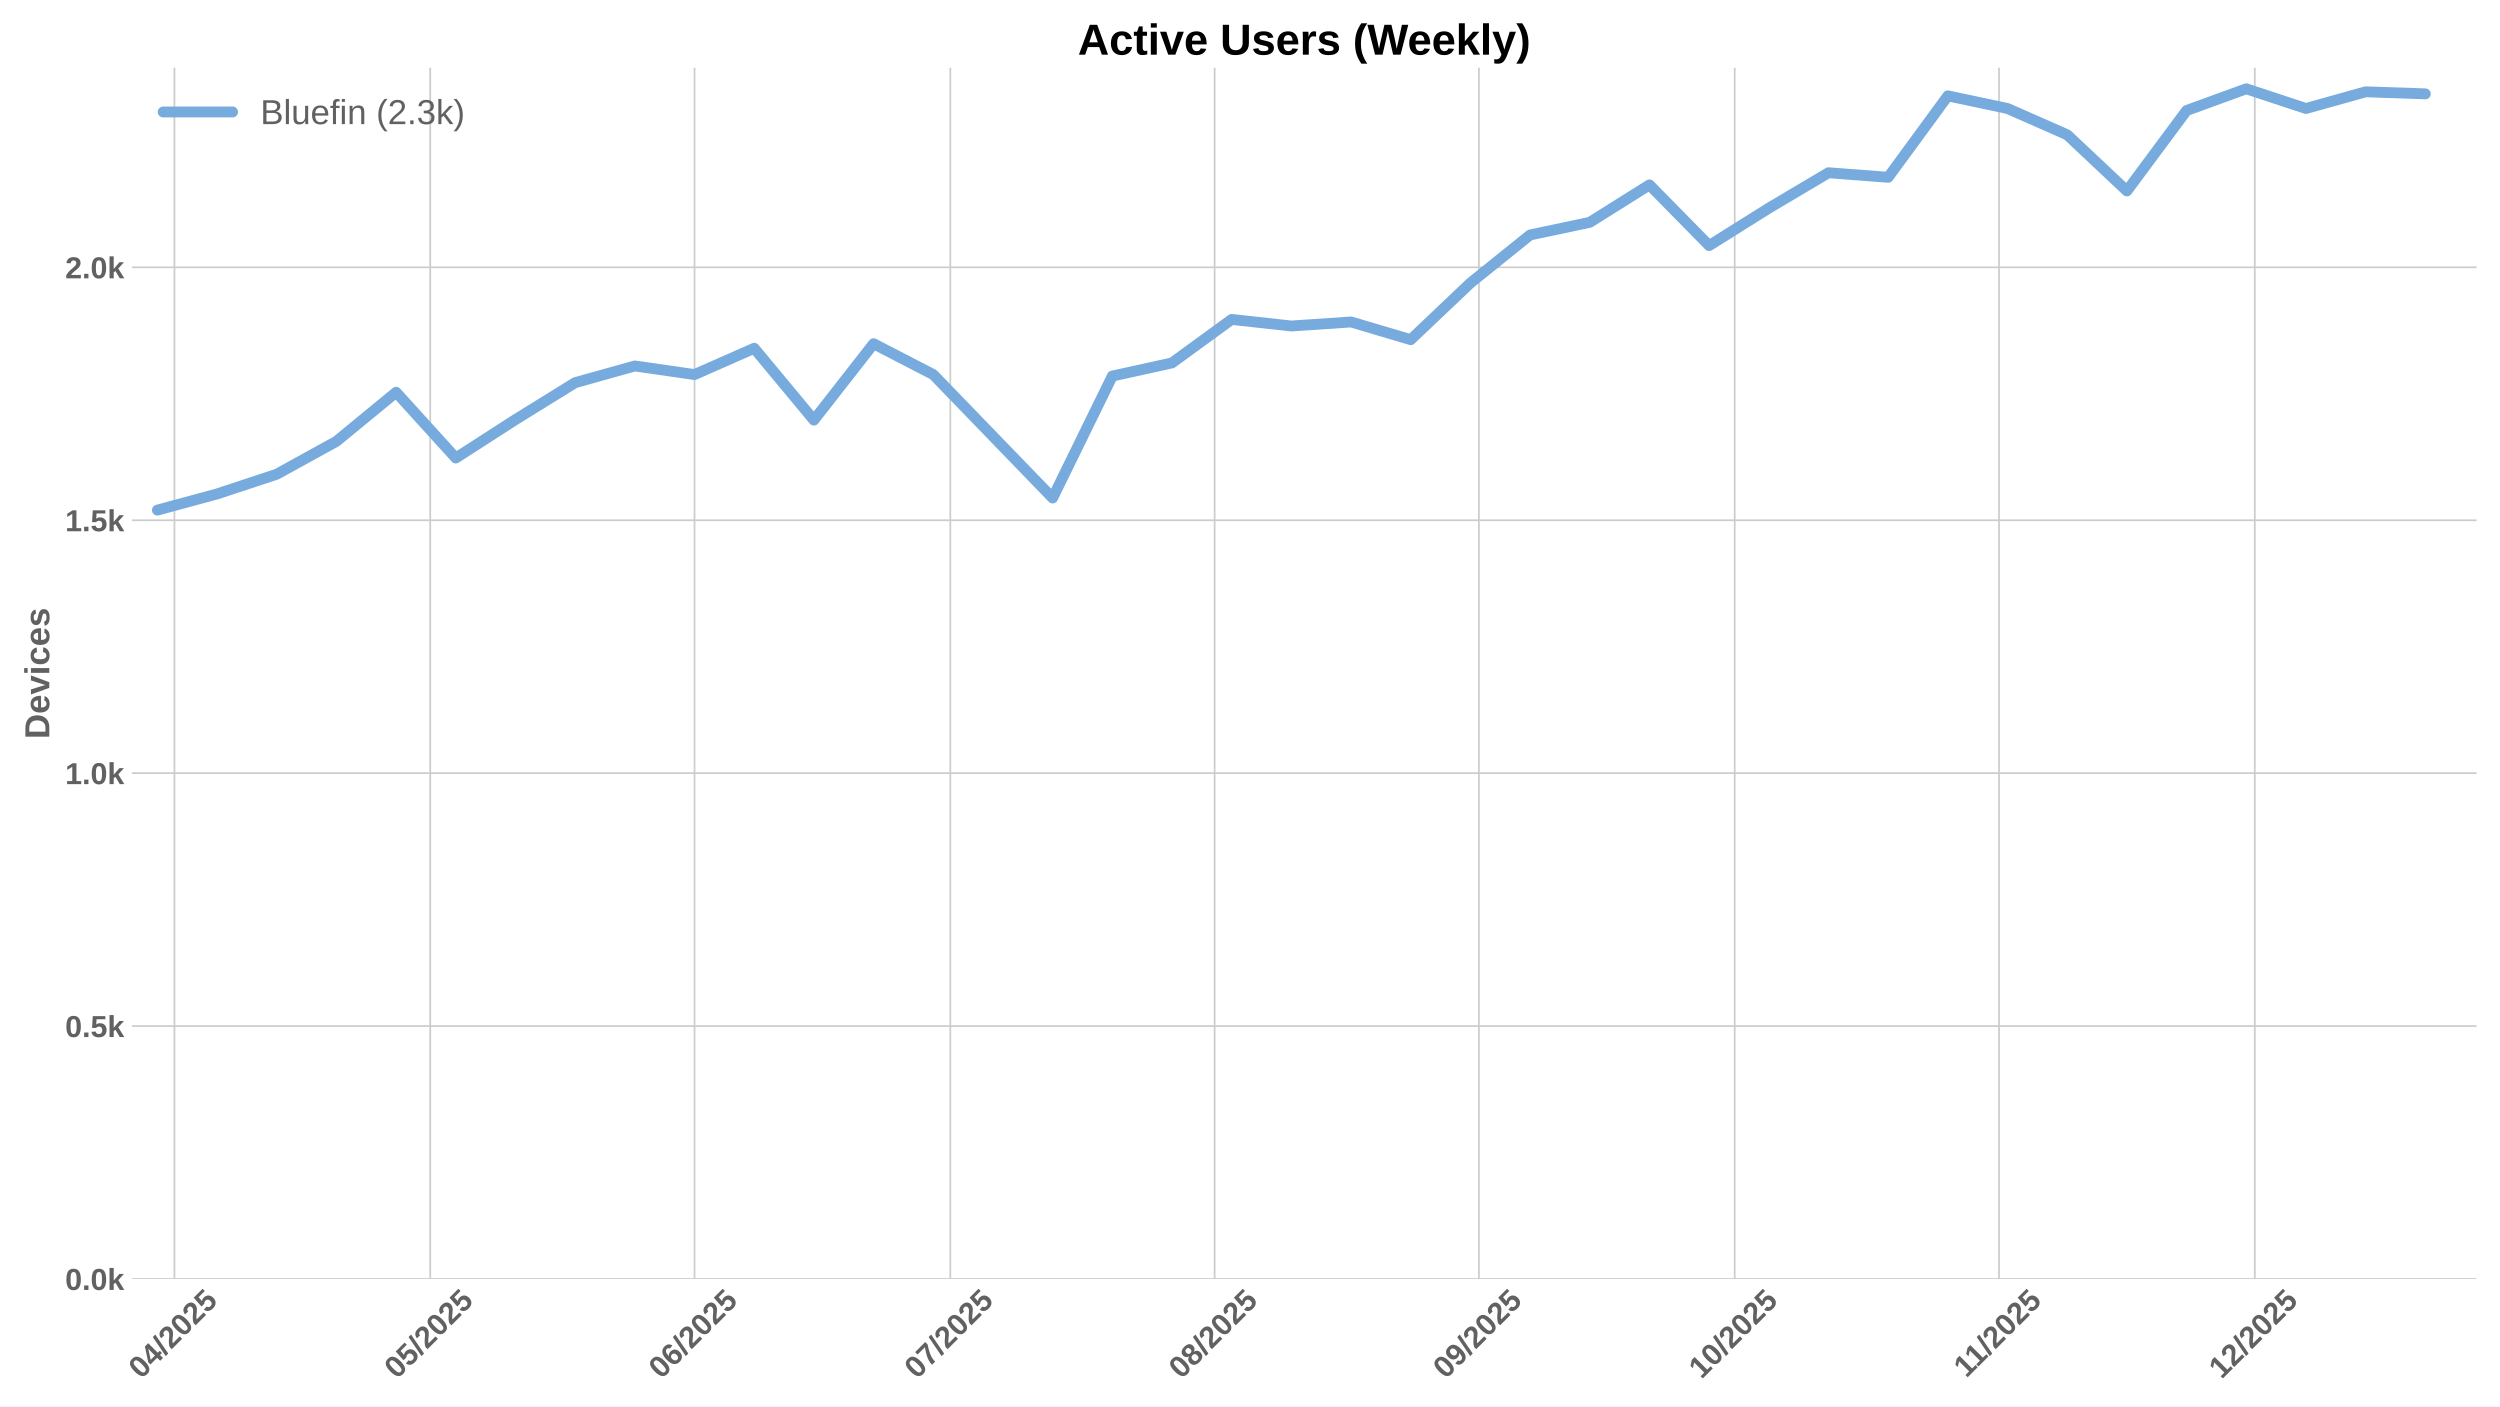
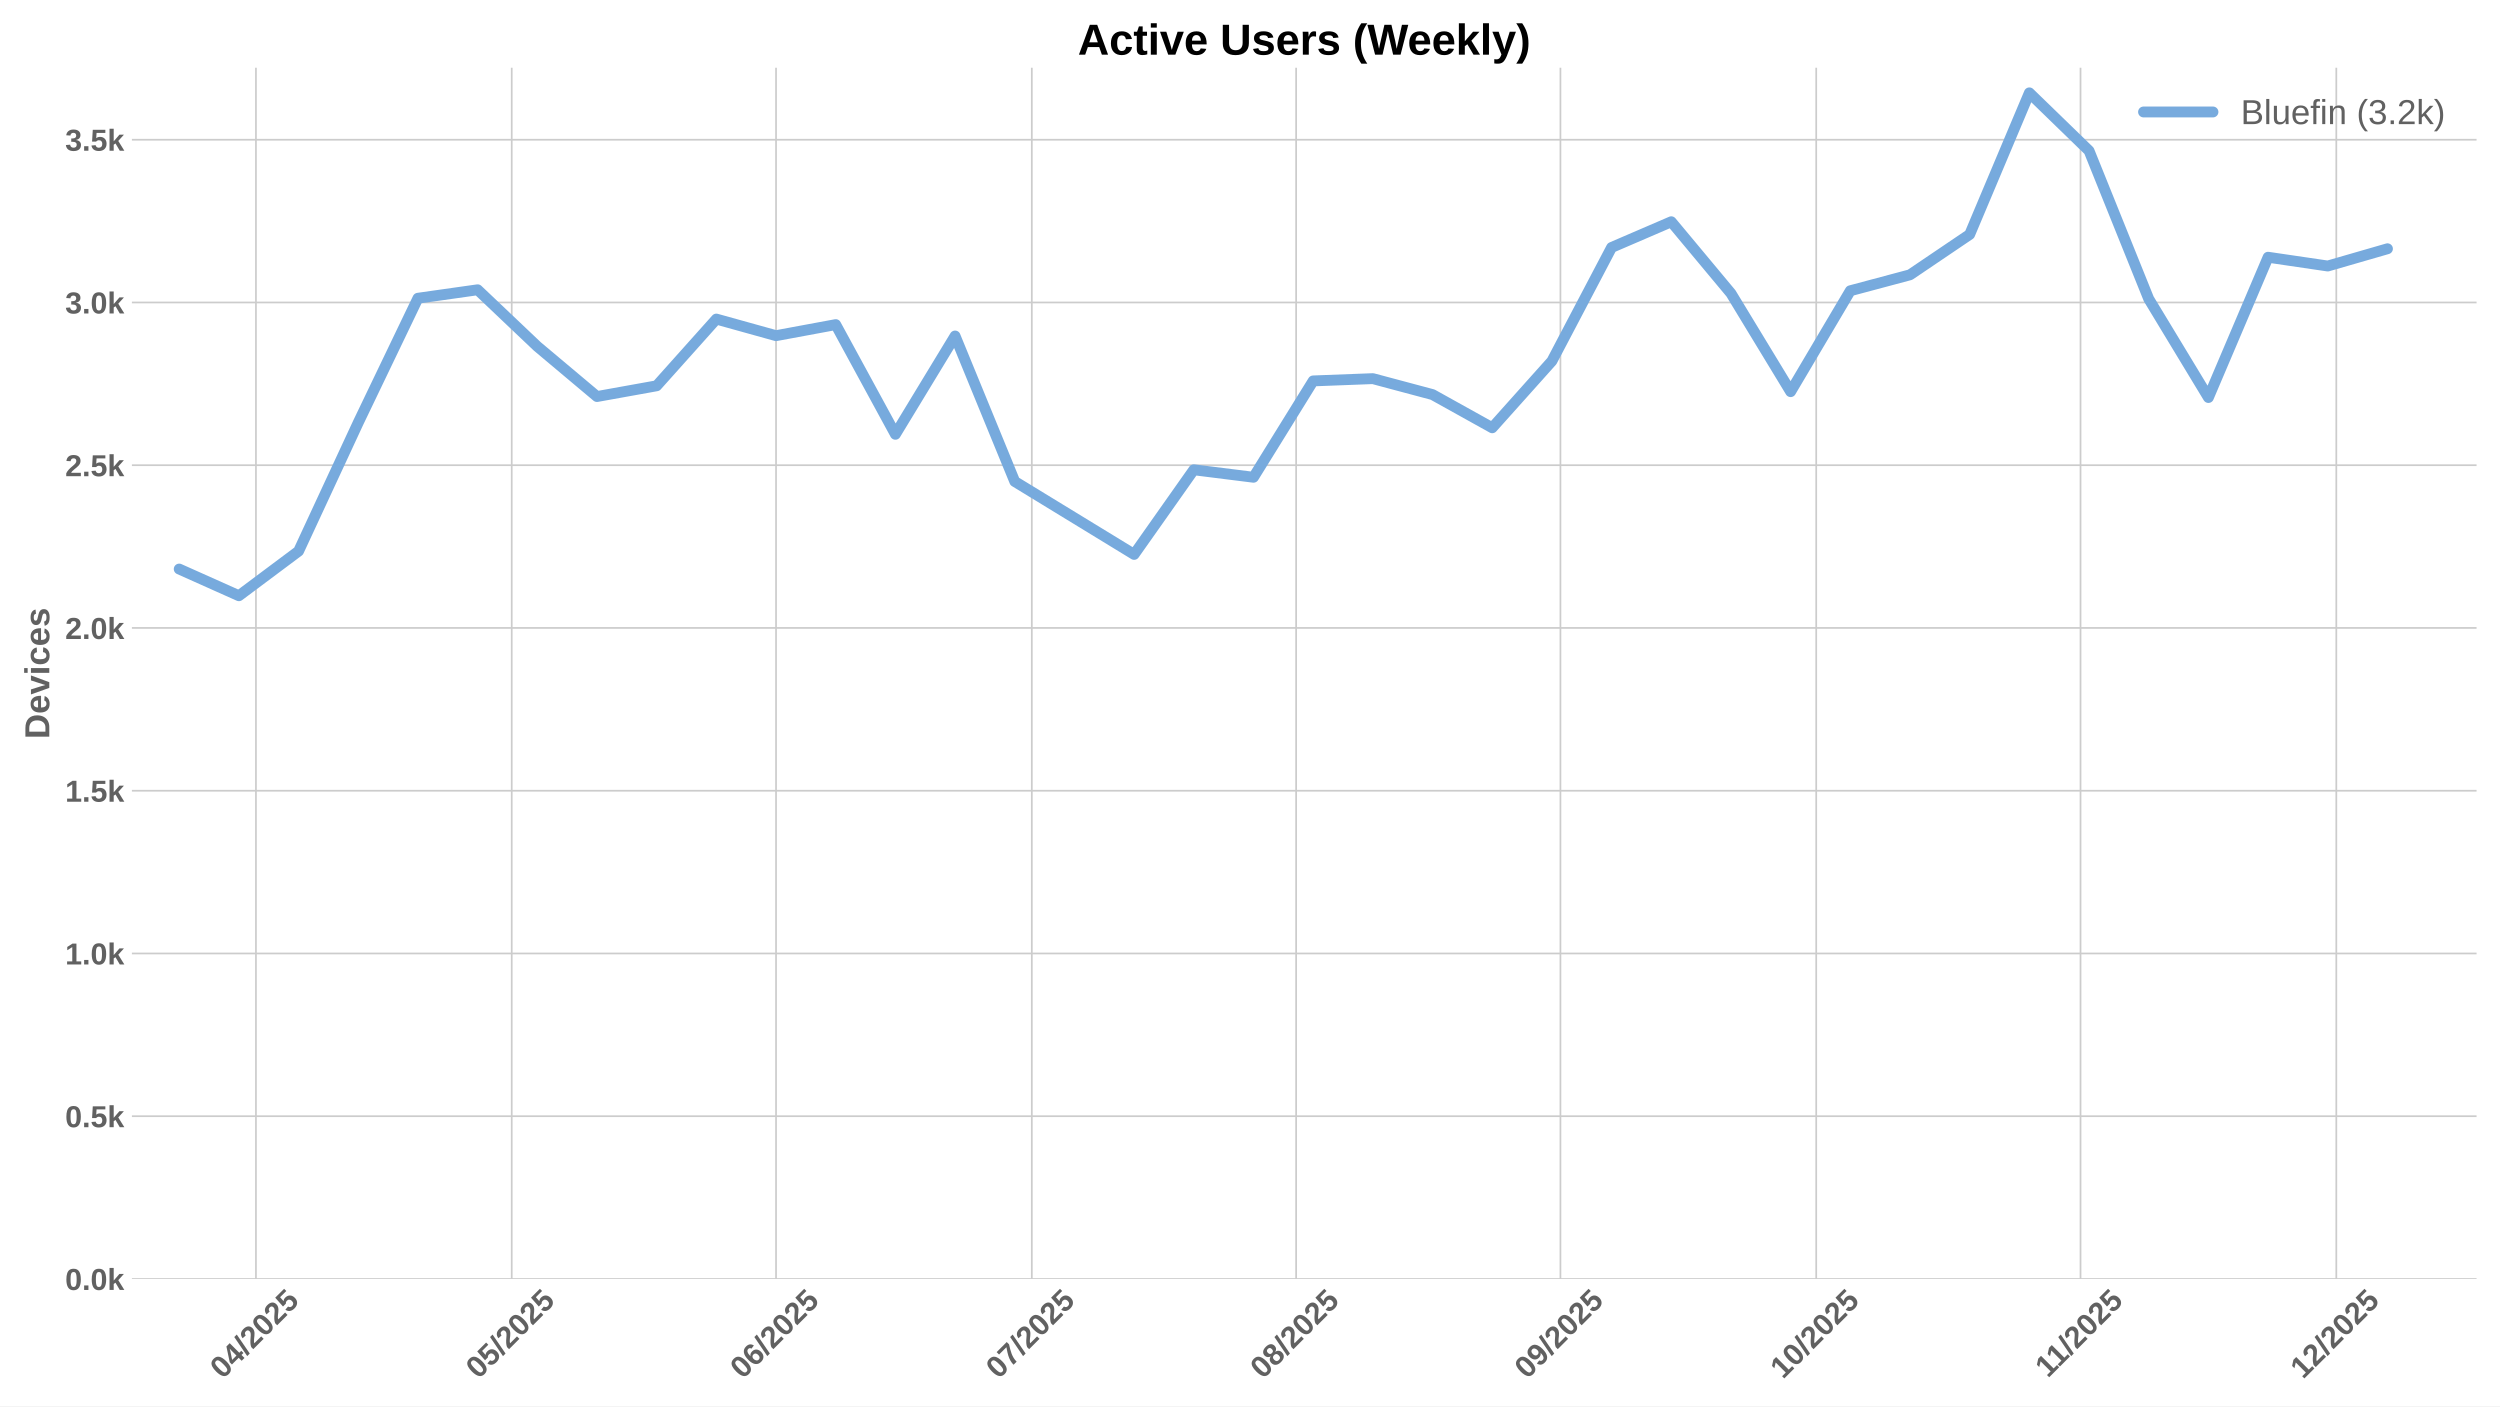
<svg xmlns="http://www.w3.org/2000/svg" xmlns:xlink="http://www.w3.org/1999/xlink" width="1152pt" height="648pt" viewBox="0 0 1152 648" version="1.1">
  <defs>
    <style type="text/css">*{stroke-linejoin: round; stroke-linecap: butt}</style>
  </defs>
  <g id="figure_1">
    <g id="patch_1">
      <path d="M 0 648  L 1152 648  L 1152 0  L 0 0  z " style="fill: #ffffff" />
    </g>
    <g id="axes_1">
      <g id="patch_2">
        <path d="M 60.78 589.343  L 1141.2 589.343  L 1141.2 31.2  L 60.78 31.2  z " style="fill: #ffffff" />
      </g>
      <g id="matplotlib.axis_1">
        <g id="xtick_1">
          <g id="line2d_1">
-             <path d="M 80.382 589.343  L 80.382 31.2  " clip-path="url(#pd96c23339d)" style="fill: none; stroke: #cccccc; stroke-width: 0.8; stroke-linecap: round" />
+             <path d="M 117.94 589.343  L 117.94 31.2  " clip-path="url(#p3c1dabe3a6)" style="fill: none; stroke: #cccccc; stroke-width: 0.8; stroke-linecap: round" />
          </g>
          <g id="line2d_2" />
          <g id="text_1">
-             <g style="fill: #616161" transform="translate(65.05136 635.7977) rotate(-45) scale(0.14 -0.14)">
+             <g style="fill: #616161" transform="translate(102.6096 635.7977) rotate(-45) scale(0.14 -0.14)">
              <defs>
                <path id="LiberationSans-Bold-30" d="M 3297 2203  Q 3297 1088 2914 512  Q 2531 -63 1766 -63  Q 253 -63 253 2203  Q 253 2994 418 3494  Q 584 3994 915 4231  Q 1247 4469 1791 4469  Q 2572 4469 2934 3903  Q 3297 3338 3297 2203  z M 2416 2203  Q 2416 2813 2356 3150  Q 2297 3488 2165 3634  Q 2034 3781 1784 3781  Q 1519 3781 1383 3632  Q 1247 3484 1189 3148  Q 1131 2813 1131 2203  Q 1131 1600 1192 1261  Q 1253 922 1386 775  Q 1519 628 1772 628  Q 2022 628 2158 783  Q 2294 938 2355 1278  Q 2416 1619 2416 2203  z " transform="scale(0.015625)" />
                <path id="LiberationSans-Bold-34" d="M 2938 897  L 2938 0  L 2100 0  L 2100 897  L 97 897  L 97 1556  L 1956 4403  L 2938 4403  L 2938 1550  L 3525 1550  L 3525 897  L 2938 897  z M 2100 2991  Q 2100 3159 2111 3356  Q 2122 3553 2128 3609  Q 2047 3434 1834 3103  L 813 1550  L 2100 1550  L 2100 2991  z " transform="scale(0.015625)" />
                <path id="LiberationSans-Bold-2f" d="M 63 -128  L 972 4638  L 1716 4638  L 822 -128  L 63 -128  z " transform="scale(0.015625)" />
                <path id="LiberationSans-Bold-32" d="M 222 0  L 222 609  Q 394 988 711 1347  Q 1028 1706 1509 2097  Q 1972 2472 2158 2715  Q 2344 2959 2344 3194  Q 2344 3769 1766 3769  Q 1484 3769 1336 3617  Q 1188 3466 1144 3163  L 259 3213  Q 334 3825 717 4147  Q 1100 4469 1759 4469  Q 2472 4469 2853 4144  Q 3234 3819 3234 3231  Q 3234 2922 3112 2672  Q 2991 2422 2800 2211  Q 2609 2000 2376 1815  Q 2144 1631 1925 1456  Q 1706 1281 1526 1103  Q 1347 925 1259 722  L 3303 722  L 3303 0  L 222 0  z " transform="scale(0.015625)" />
                <path id="LiberationSans-Bold-35" d="M 3381 1466  Q 3381 766 2945 351  Q 2509 -63 1750 -63  Q 1088 -63 689 235  Q 291 534 197 1100  L 1075 1172  Q 1144 891 1319 762  Q 1494 634 1759 634  Q 2088 634 2283 843  Q 2478 1053 2478 1447  Q 2478 1794 2293 2001  Q 2109 2209 1778 2209  Q 1413 2209 1181 1925  L 325 1925  L 478 4403  L 3125 4403  L 3125 3750  L 1275 3750  L 1203 2638  Q 1522 2919 2000 2919  Q 2628 2919 3004 2528  Q 3381 2138 3381 1466  z " transform="scale(0.015625)" />
              </defs>
              <use xlink:href="#LiberationSans-Bold-30" />
              <use xlink:href="#LiberationSans-Bold-34" transform="translate(55.61523 0)" />
              <use xlink:href="#LiberationSans-Bold-2f" transform="translate(111.2305 0)" />
              <use xlink:href="#LiberationSans-Bold-32" transform="translate(139.0137 0)" />
              <use xlink:href="#LiberationSans-Bold-30" transform="translate(194.6289 0)" />
              <use xlink:href="#LiberationSans-Bold-32" transform="translate(250.2441 0)" />
              <use xlink:href="#LiberationSans-Bold-35" transform="translate(305.8594 0)" />
            </g>
          </g>
        </g>
        <g id="xtick_2">
          <g id="line2d_3">
-             <path d="M 198.246 589.343  L 198.246 31.2  " clip-path="url(#pd96c23339d)" style="fill: none; stroke: #cccccc; stroke-width: 0.8; stroke-linecap: round" />
+             <path d="M 235.804 589.343  L 235.804 31.2  " clip-path="url(#p3c1dabe3a6)" style="fill: none; stroke: #cccccc; stroke-width: 0.8; stroke-linecap: round" />
          </g>
          <g id="line2d_4" />
          <g id="text_2">
-             <g style="fill: #616161" transform="translate(182.9154 635.7977) rotate(-45) scale(0.14 -0.14)">
+             <g style="fill: #616161" transform="translate(220.4736 635.7977) rotate(-45) scale(0.14 -0.14)">
              <use xlink:href="#LiberationSans-Bold-30" />
              <use xlink:href="#LiberationSans-Bold-35" transform="translate(55.61523 0)" />
              <use xlink:href="#LiberationSans-Bold-2f" transform="translate(111.2305 0)" />
              <use xlink:href="#LiberationSans-Bold-32" transform="translate(139.0137 0)" />
              <use xlink:href="#LiberationSans-Bold-30" transform="translate(194.6289 0)" />
              <use xlink:href="#LiberationSans-Bold-32" transform="translate(250.2441 0)" />
              <use xlink:href="#LiberationSans-Bold-35" transform="translate(305.8594 0)" />
            </g>
          </g>
        </g>
        <g id="xtick_3">
          <g id="line2d_5">
-             <path d="M 320.038 589.343  L 320.038 31.2  " clip-path="url(#pd96c23339d)" style="fill: none; stroke: #cccccc; stroke-width: 0.8; stroke-linecap: round" />
+             <path d="M 357.597 589.343  L 357.597 31.2  " clip-path="url(#p3c1dabe3a6)" style="fill: none; stroke: #cccccc; stroke-width: 0.8; stroke-linecap: round" />
          </g>
          <g id="line2d_6" />
          <g id="text_3">
-             <g style="fill: #616161" transform="translate(304.7082 635.7977) rotate(-45) scale(0.14 -0.14)">
+             <g style="fill: #616161" transform="translate(342.2664 635.7977) rotate(-45) scale(0.14 -0.14)">
              <defs>
                <path id="LiberationSans-Bold-36" d="M 3328 1441  Q 3328 738 2934 337  Q 2541 -63 1847 -63  Q 1069 -63 651 482  Q 234 1028 234 2100  Q 234 3278 657 3873  Q 1081 4469 1869 4469  Q 2428 4469 2751 4222  Q 3075 3975 3209 3456  L 2381 3341  Q 2263 3775 1850 3775  Q 1497 3775 1295 3422  Q 1094 3069 1094 2350  Q 1234 2584 1484 2709  Q 1734 2834 2050 2834  Q 2641 2834 2984 2459  Q 3328 2084 3328 1441  z M 2447 1416  Q 2447 1791 2273 1989  Q 2100 2188 1797 2188  Q 1506 2188 1331 2002  Q 1156 1816 1156 1509  Q 1156 1125 1339 873  Q 1522 622 1819 622  Q 2116 622 2281 833  Q 2447 1044 2447 1416  z " transform="scale(0.015625)" />
              </defs>
              <use xlink:href="#LiberationSans-Bold-30" />
              <use xlink:href="#LiberationSans-Bold-36" transform="translate(55.61523 0)" />
              <use xlink:href="#LiberationSans-Bold-2f" transform="translate(111.2305 0)" />
              <use xlink:href="#LiberationSans-Bold-32" transform="translate(139.0137 0)" />
              <use xlink:href="#LiberationSans-Bold-30" transform="translate(194.6289 0)" />
              <use xlink:href="#LiberationSans-Bold-32" transform="translate(250.2441 0)" />
              <use xlink:href="#LiberationSans-Bold-35" transform="translate(305.8594 0)" />
            </g>
          </g>
        </g>
        <g id="xtick_4">
          <g id="line2d_7">
-             <path d="M 437.902 589.343  L 437.902 31.2  " clip-path="url(#pd96c23339d)" style="fill: none; stroke: #cccccc; stroke-width: 0.8; stroke-linecap: round" />
+             <path d="M 475.461 589.343  L 475.461 31.2  " clip-path="url(#p3c1dabe3a6)" style="fill: none; stroke: #cccccc; stroke-width: 0.8; stroke-linecap: round" />
          </g>
          <g id="line2d_8" />
          <g id="text_4">
-             <g style="fill: #616161" transform="translate(422.5722 635.7977) rotate(-45) scale(0.14 -0.14)">
+             <g style="fill: #616161" transform="translate(460.1304 635.7977) rotate(-45) scale(0.14 -0.14)">
              <defs>
                <path id="LiberationSans-Bold-37" d="M 3278 3706  Q 2981 3238 2717 2797  Q 2453 2356 2256 1911  Q 2059 1466 1945 995  Q 1831 525 1831 0  L 916 0  Q 916 550 1059 1064  Q 1203 1578 1475 2111  Q 1747 2644 2463 3681  L 275 3681  L 275 4403  L 3278 4403  L 3278 3706  z " transform="scale(0.015625)" />
              </defs>
              <use xlink:href="#LiberationSans-Bold-30" />
              <use xlink:href="#LiberationSans-Bold-37" transform="translate(55.61523 0)" />
              <use xlink:href="#LiberationSans-Bold-2f" transform="translate(111.2305 0)" />
              <use xlink:href="#LiberationSans-Bold-32" transform="translate(139.0137 0)" />
              <use xlink:href="#LiberationSans-Bold-30" transform="translate(194.6289 0)" />
              <use xlink:href="#LiberationSans-Bold-32" transform="translate(250.2441 0)" />
              <use xlink:href="#LiberationSans-Bold-35" transform="translate(305.8594 0)" />
            </g>
          </g>
        </g>
        <g id="xtick_5">
          <g id="line2d_9">
-             <path d="M 559.695 589.343  L 559.695 31.2  " clip-path="url(#pd96c23339d)" style="fill: none; stroke: #cccccc; stroke-width: 0.8; stroke-linecap: round" />
+             <path d="M 597.254 589.343  L 597.254 31.2  " clip-path="url(#p3c1dabe3a6)" style="fill: none; stroke: #cccccc; stroke-width: 0.8; stroke-linecap: round" />
          </g>
          <g id="line2d_10" />
          <g id="text_5">
-             <g style="fill: #616161" transform="translate(544.365 635.7977) rotate(-45) scale(0.14 -0.14)">
+             <g style="fill: #616161" transform="translate(581.9232 635.7977) rotate(-45) scale(0.14 -0.14)">
              <defs>
                <path id="LiberationSans-Bold-38" d="M 3363 1241  Q 3363 622 2953 279  Q 2544 -63 1784 -63  Q 1031 -63 617 278  Q 203 619 203 1234  Q 203 1656 447 1945  Q 691 2234 1100 2303  L 1100 2316  Q 744 2394 525 2669  Q 306 2944 306 3303  Q 306 3844 689 4156  Q 1072 4469 1772 4469  Q 2488 4469 2870 4164  Q 3253 3859 3253 3297  Q 3253 2938 3036 2666  Q 2819 2394 2453 2322  L 2453 2309  Q 2878 2241 3120 1961  Q 3363 1681 3363 1241  z M 2350 3250  Q 2350 3563 2206 3708  Q 2063 3853 1772 3853  Q 1203 3853 1203 3250  Q 1203 2619 1778 2619  Q 2066 2619 2208 2766  Q 2350 2913 2350 3250  z M 2453 1313  Q 2453 2003 1766 2003  Q 1447 2003 1276 1822  Q 1106 1641 1106 1300  Q 1106 913 1275 734  Q 1444 556 1791 556  Q 2131 556 2292 734  Q 2453 913 2453 1313  z " transform="scale(0.015625)" />
              </defs>
              <use xlink:href="#LiberationSans-Bold-30" />
              <use xlink:href="#LiberationSans-Bold-38" transform="translate(55.61523 0)" />
              <use xlink:href="#LiberationSans-Bold-2f" transform="translate(111.2305 0)" />
              <use xlink:href="#LiberationSans-Bold-32" transform="translate(139.0137 0)" />
              <use xlink:href="#LiberationSans-Bold-30" transform="translate(194.6289 0)" />
              <use xlink:href="#LiberationSans-Bold-32" transform="translate(250.2441 0)" />
              <use xlink:href="#LiberationSans-Bold-35" transform="translate(305.8594 0)" />
            </g>
          </g>
        </g>
        <g id="xtick_6">
          <g id="line2d_11">
-             <path d="M 681.488 589.343  L 681.488 31.2  " clip-path="url(#pd96c23339d)" style="fill: none; stroke: #cccccc; stroke-width: 0.8; stroke-linecap: round" />
+             <path d="M 719.046 589.343  L 719.046 31.2  " clip-path="url(#p3c1dabe3a6)" style="fill: none; stroke: #cccccc; stroke-width: 0.8; stroke-linecap: round" />
          </g>
          <g id="line2d_12" />
          <g id="text_6">
-             <g style="fill: #616161" transform="translate(666.1578 635.7977) rotate(-45) scale(0.14 -0.14)">
+             <g style="fill: #616161" transform="translate(703.716 635.7977) rotate(-45) scale(0.14 -0.14)">
              <defs>
                <path id="LiberationSans-Bold-39" d="M 3322 2272  Q 3322 1100 2894 518  Q 2466 -63 1678 -63  Q 1097 -63 767 185  Q 438 434 300 972  L 1125 1088  Q 1247 628 1688 628  Q 2056 628 2254 981  Q 2453 1334 2459 2028  Q 2341 1794 2070 1661  Q 1800 1528 1488 1528  Q 906 1528 564 1923  Q 222 2319 222 2994  Q 222 3688 623 4078  Q 1025 4469 1759 4469  Q 2550 4469 2936 3920  Q 3322 3372 3322 2272  z M 2394 2888  Q 2394 3297 2214 3539  Q 2034 3781 1738 3781  Q 1447 3781 1280 3570  Q 1113 3359 1113 2988  Q 1113 2622 1278 2401  Q 1444 2181 1741 2181  Q 2022 2181 2208 2373  Q 2394 2566 2394 2888  z " transform="scale(0.015625)" />
              </defs>
              <use xlink:href="#LiberationSans-Bold-30" />
              <use xlink:href="#LiberationSans-Bold-39" transform="translate(55.61523 0)" />
              <use xlink:href="#LiberationSans-Bold-2f" transform="translate(111.2305 0)" />
              <use xlink:href="#LiberationSans-Bold-32" transform="translate(139.0137 0)" />
              <use xlink:href="#LiberationSans-Bold-30" transform="translate(194.6289 0)" />
              <use xlink:href="#LiberationSans-Bold-32" transform="translate(250.2441 0)" />
              <use xlink:href="#LiberationSans-Bold-35" transform="translate(305.8594 0)" />
            </g>
          </g>
        </g>
        <g id="xtick_7">
          <g id="line2d_13">
-             <path d="M 799.352 589.343  L 799.352 31.2  " clip-path="url(#pd96c23339d)" style="fill: none; stroke: #cccccc; stroke-width: 0.8; stroke-linecap: round" />
+             <path d="M 836.91 589.343  L 836.91 31.2  " clip-path="url(#p3c1dabe3a6)" style="fill: none; stroke: #cccccc; stroke-width: 0.8; stroke-linecap: round" />
          </g>
          <g id="line2d_14" />
          <g id="text_7">
-             <g style="fill: #616161" transform="translate(784.0218 635.7977) rotate(-45) scale(0.14 -0.14)">
+             <g style="fill: #616161" transform="translate(821.58 635.7977) rotate(-45) scale(0.14 -0.14)">
              <defs>
                <path id="LiberationSans-Bold-31" d="M 403 0  L 403 653  L 1494 653  L 1494 3656  L 438 2997  L 438 3688  L 1541 4403  L 2372 4403  L 2372 653  L 3381 653  L 3381 0  L 403 0  z " transform="scale(0.015625)" />
              </defs>
              <use xlink:href="#LiberationSans-Bold-31" />
              <use xlink:href="#LiberationSans-Bold-30" transform="translate(55.61523 0)" />
              <use xlink:href="#LiberationSans-Bold-2f" transform="translate(111.2305 0)" />
              <use xlink:href="#LiberationSans-Bold-32" transform="translate(139.0137 0)" />
              <use xlink:href="#LiberationSans-Bold-30" transform="translate(194.6289 0)" />
              <use xlink:href="#LiberationSans-Bold-32" transform="translate(250.2441 0)" />
              <use xlink:href="#LiberationSans-Bold-35" transform="translate(305.8594 0)" />
            </g>
          </g>
        </g>
        <g id="xtick_8">
          <g id="line2d_15">
-             <path d="M 921.145 589.343  L 921.145 31.2  " clip-path="url(#pd96c23339d)" style="fill: none; stroke: #cccccc; stroke-width: 0.8; stroke-linecap: round" />
+             <path d="M 958.703 589.343  L 958.703 31.2  " clip-path="url(#p3c1dabe3a6)" style="fill: none; stroke: #cccccc; stroke-width: 0.8; stroke-linecap: round" />
          </g>
          <g id="line2d_16" />
          <g id="text_8">
-             <g style="fill: #616161" transform="translate(906.0868 635.2532) rotate(-45) scale(0.14 -0.14)">
+             <g style="fill: #616161" transform="translate(943.6451 635.2532) rotate(-45) scale(0.14 -0.14)">
              <use xlink:href="#LiberationSans-Bold-31" />
              <use xlink:href="#LiberationSans-Bold-31" transform="translate(50.11523 0)" />
              <use xlink:href="#LiberationSans-Bold-2f" transform="translate(105.7305 0)" />
              <use xlink:href="#LiberationSans-Bold-32" transform="translate(133.5137 0)" />
              <use xlink:href="#LiberationSans-Bold-30" transform="translate(189.1289 0)" />
              <use xlink:href="#LiberationSans-Bold-32" transform="translate(244.7441 0)" />
              <use xlink:href="#LiberationSans-Bold-35" transform="translate(300.3594 0)" />
            </g>
          </g>
        </g>
        <g id="xtick_9">
          <g id="line2d_17">
-             <path d="M 1039.009 589.343  L 1039.009 31.2  " clip-path="url(#pd96c23339d)" style="fill: none; stroke: #cccccc; stroke-width: 0.8; stroke-linecap: round" />
+             <path d="M 1076.567 589.343  L 1076.567 31.2  " clip-path="url(#p3c1dabe3a6)" style="fill: none; stroke: #cccccc; stroke-width: 0.8; stroke-linecap: round" />
          </g>
          <g id="line2d_18" />
          <g id="text_9">
-             <g style="fill: #616161" transform="translate(1023.679 635.7977) rotate(-45) scale(0.14 -0.14)">
+             <g style="fill: #616161" transform="translate(1061.237 635.7977) rotate(-45) scale(0.14 -0.14)">
              <use xlink:href="#LiberationSans-Bold-31" />
              <use xlink:href="#LiberationSans-Bold-32" transform="translate(55.61523 0)" />
              <use xlink:href="#LiberationSans-Bold-2f" transform="translate(111.2305 0)" />
              <use xlink:href="#LiberationSans-Bold-32" transform="translate(139.0137 0)" />
              <use xlink:href="#LiberationSans-Bold-30" transform="translate(194.6289 0)" />
              <use xlink:href="#LiberationSans-Bold-32" transform="translate(250.2441 0)" />
              <use xlink:href="#LiberationSans-Bold-35" transform="translate(305.8594 0)" />
            </g>
          </g>
        </g>
      </g>
      <g id="matplotlib.axis_2">
        <g id="ytick_1">
          <g id="line2d_19">
-             <path d="M 60.78 589.343  L 1141.2 589.343  " clip-path="url(#pd96c23339d)" style="fill: none; stroke: #cccccc; stroke-width: 0.8; stroke-linecap: round" />
+             <path d="M 60.78 589.343  L 1141.2 589.343  " clip-path="url(#p3c1dabe3a6)" style="fill: none; stroke: #cccccc; stroke-width: 0.8; stroke-linecap: round" />
          </g>
          <g id="line2d_20" />
          <g id="text_10">
            <g style="fill: #616161" transform="translate(30.03469 594.416) scale(0.14 -0.14)">
              <defs>
                <path id="LiberationSans-Bold-2e" d="M 434 0  L 434 953  L 1338 953  L 1338 0  L 434 0  z " transform="scale(0.015625)" />
                <path id="LiberationSans-Bold-6b" d="M 2606 0  L 1703 1531  L 1325 1269  L 1325 0  L 447 0  L 447 4638  L 1325 4638  L 1325 1981  L 2531 3381  L 3475 3381  L 2288 2063  L 3566 0  L 2606 0  z " transform="scale(0.015625)" />
              </defs>
              <use xlink:href="#LiberationSans-Bold-30" />
              <use xlink:href="#LiberationSans-Bold-2e" transform="translate(55.61523 0)" />
              <use xlink:href="#LiberationSans-Bold-30" transform="translate(83.39844 0)" />
              <use xlink:href="#LiberationSans-Bold-6b" transform="translate(139.0137 0)" />
            </g>
          </g>
        </g>
        <g id="ytick_2">
          <g id="line2d_21">
-             <path d="M 60.78 472.804  L 1141.2 472.804  " clip-path="url(#pd96c23339d)" style="fill: none; stroke: #cccccc; stroke-width: 0.8; stroke-linecap: round" />
+             <path d="M 60.78 514.349  L 1141.2 514.349  " clip-path="url(#p3c1dabe3a6)" style="fill: none; stroke: #cccccc; stroke-width: 0.8; stroke-linecap: round" />
          </g>
          <g id="line2d_22" />
          <g id="text_11">
-             <g style="fill: #616161" transform="translate(30.03469 477.8764) scale(0.14 -0.14)">
+             <g style="fill: #616161" transform="translate(30.03469 519.422) scale(0.14 -0.14)">
              <use xlink:href="#LiberationSans-Bold-30" />
              <use xlink:href="#LiberationSans-Bold-2e" transform="translate(55.61523 0)" />
              <use xlink:href="#LiberationSans-Bold-35" transform="translate(83.39844 0)" />
              <use xlink:href="#LiberationSans-Bold-6b" transform="translate(139.0137 0)" />
            </g>
          </g>
        </g>
        <g id="ytick_3">
          <g id="line2d_23">
-             <path d="M 60.78 356.264  L 1141.2 356.264  " clip-path="url(#pd96c23339d)" style="fill: none; stroke: #cccccc; stroke-width: 0.8; stroke-linecap: round" />
+             <path d="M 60.78 439.355  L 1141.2 439.355  " clip-path="url(#p3c1dabe3a6)" style="fill: none; stroke: #cccccc; stroke-width: 0.8; stroke-linecap: round" />
          </g>
          <g id="line2d_24" />
          <g id="text_12">
-             <g style="fill: #616161" transform="translate(30.03469 361.3368) scale(0.14 -0.14)">
+             <g style="fill: #616161" transform="translate(30.03469 444.4279) scale(0.14 -0.14)">
              <use xlink:href="#LiberationSans-Bold-31" />
              <use xlink:href="#LiberationSans-Bold-2e" transform="translate(55.61523 0)" />
              <use xlink:href="#LiberationSans-Bold-30" transform="translate(83.39844 0)" />
              <use xlink:href="#LiberationSans-Bold-6b" transform="translate(139.0137 0)" />
            </g>
          </g>
        </g>
        <g id="ytick_4">
          <g id="line2d_25">
-             <path d="M 60.78 239.724  L 1141.2 239.724  " clip-path="url(#pd96c23339d)" style="fill: none; stroke: #cccccc; stroke-width: 0.8; stroke-linecap: round" />
+             <path d="M 60.78 364.361  L 1141.2 364.361  " clip-path="url(#p3c1dabe3a6)" style="fill: none; stroke: #cccccc; stroke-width: 0.8; stroke-linecap: round" />
          </g>
          <g id="line2d_26" />
          <g id="text_13">
-             <g style="fill: #616161" transform="translate(30.03469 244.7972) scale(0.14 -0.14)">
+             <g style="fill: #616161" transform="translate(30.03469 369.4339) scale(0.14 -0.14)">
              <use xlink:href="#LiberationSans-Bold-31" />
              <use xlink:href="#LiberationSans-Bold-2e" transform="translate(55.61523 0)" />
              <use xlink:href="#LiberationSans-Bold-35" transform="translate(83.39844 0)" />
              <use xlink:href="#LiberationSans-Bold-6b" transform="translate(139.0137 0)" />
            </g>
          </g>
        </g>
        <g id="ytick_5">
          <g id="line2d_27">
-             <path d="M 60.78 123.185  L 1141.2 123.185  " clip-path="url(#pd96c23339d)" style="fill: none; stroke: #cccccc; stroke-width: 0.8; stroke-linecap: round" />
+             <path d="M 60.78 289.367  L 1141.2 289.367  " clip-path="url(#p3c1dabe3a6)" style="fill: none; stroke: #cccccc; stroke-width: 0.8; stroke-linecap: round" />
          </g>
          <g id="line2d_28" />
          <g id="text_14">
-             <g style="fill: #616161" transform="translate(30.03469 128.2575) scale(0.14 -0.14)">
+             <g style="fill: #616161" transform="translate(30.03469 294.4398) scale(0.14 -0.14)">
              <use xlink:href="#LiberationSans-Bold-32" />
              <use xlink:href="#LiberationSans-Bold-2e" transform="translate(55.61523 0)" />
              <use xlink:href="#LiberationSans-Bold-30" transform="translate(83.39844 0)" />
              <use xlink:href="#LiberationSans-Bold-6b" transform="translate(139.0137 0)" />
            </g>
          </g>
        </g>
-         <g id="text_15">
+         <g id="ytick_6">
+           <g id="line2d_29">
+             <path d="M 60.78 214.373  L 1141.2 214.373  " clip-path="url(#p3c1dabe3a6)" style="fill: none; stroke: #cccccc; stroke-width: 0.8; stroke-linecap: round" />
+           </g>
+           <g id="line2d_30" />
+           <g id="text_15">
+             <g style="fill: #616161" transform="translate(30.03469 219.4458) scale(0.14 -0.14)">
+               <use xlink:href="#LiberationSans-Bold-32" />
+               <use xlink:href="#LiberationSans-Bold-2e" transform="translate(55.61523 0)" />
+               <use xlink:href="#LiberationSans-Bold-35" transform="translate(83.39844 0)" />
+               <use xlink:href="#LiberationSans-Bold-6b" transform="translate(139.0137 0)" />
+             </g>
+           </g>
+         </g>
+         <g id="ytick_7">
+           <g id="line2d_31">
+             <path d="M 60.78 139.379  L 1141.2 139.379  " clip-path="url(#p3c1dabe3a6)" style="fill: none; stroke: #cccccc; stroke-width: 0.8; stroke-linecap: round" />
+           </g>
+           <g id="line2d_32" />
+           <g id="text_16">
+             <g style="fill: #616161" transform="translate(30.03469 144.4517) scale(0.14 -0.14)">
+               <defs>
+                 <path id="LiberationSans-Bold-33" d="M 3328 1222  Q 3328 603 2922 265  Q 2516 -72 1766 -72  Q 1056 -72 637 254  Q 219 581 147 1197  L 1041 1275  Q 1125 641 1763 641  Q 2078 641 2253 797  Q 2428 953 2428 1275  Q 2428 1569 2215 1725  Q 2003 1881 1584 1881  L 1278 1881  L 1278 2591  L 1566 2591  Q 1944 2591 2134 2745  Q 2325 2900 2325 3188  Q 2325 3459 2173 3614  Q 2022 3769 1731 3769  Q 1459 3769 1292 3619  Q 1125 3469 1100 3194  L 222 3256  Q 291 3825 694 4147  Q 1097 4469 1747 4469  Q 2438 4469 2827 4158  Q 3216 3847 3216 3297  Q 3216 2884 2973 2618  Q 2731 2353 2275 2266  L 2275 2253  Q 2781 2194 3054 1920  Q 3328 1647 3328 1222  z " transform="scale(0.015625)" />
+               </defs>
+               <use xlink:href="#LiberationSans-Bold-33" />
+               <use xlink:href="#LiberationSans-Bold-2e" transform="translate(55.61523 0)" />
+               <use xlink:href="#LiberationSans-Bold-30" transform="translate(83.39844 0)" />
+               <use xlink:href="#LiberationSans-Bold-6b" transform="translate(139.0137 0)" />
+             </g>
+           </g>
+         </g>
+         <g id="ytick_8">
+           <g id="line2d_33">
+             <path d="M 60.78 64.385  L 1141.2 64.385  " clip-path="url(#p3c1dabe3a6)" style="fill: none; stroke: #cccccc; stroke-width: 0.8; stroke-linecap: round" />
+           </g>
+           <g id="line2d_34" />
+           <g id="text_17">
+             <g style="fill: #616161" transform="translate(30.03469 69.45768) scale(0.14 -0.14)">
+               <use xlink:href="#LiberationSans-Bold-33" />
+               <use xlink:href="#LiberationSans-Bold-2e" transform="translate(55.61523 0)" />
+               <use xlink:href="#LiberationSans-Bold-35" transform="translate(83.39844 0)" />
+               <use xlink:href="#LiberationSans-Bold-6b" transform="translate(139.0137 0)" />
+             </g>
+           </g>
+         </g>
+         <g id="text_18">
          <g style="fill: #616161" transform="translate(22.71469 340.5153) rotate(-90) scale(0.16 -0.16)">
            <defs>
              <path id="LiberationSans-Bold-44" d="M 4353 2234  Q 4353 1553 4086 1045  Q 3819 538 3330 269  Q 2841 0 2209 0  L 428 0  L 428 4403  L 2022 4403  Q 3134 4403 3743 3842  Q 4353 3281 4353 2234  z M 3425 2234  Q 3425 2944 3056 3317  Q 2688 3691 2003 3691  L 1350 3691  L 1350 713  L 2131 713  Q 2725 713 3075 1122  Q 3425 1531 3425 2234  z " transform="scale(0.015625)" />
              <path id="LiberationSans-Bold-65" d="M 1831 -63  Q 1069 -63 659 389  Q 250 841 250 1706  Q 250 2544 665 2994  Q 1081 3444 1844 3444  Q 2572 3444 2956 2961  Q 3341 2478 3341 1547  L 3341 1522  L 1172 1522  Q 1172 1028 1355 776  Q 1538 525 1875 525  Q 2341 525 2463 928  L 3291 856  Q 2931 -63 1831 -63  z M 1831 2891  Q 1522 2891 1355 2675  Q 1188 2459 1178 2072  L 2491 2072  Q 2466 2481 2294 2686  Q 2122 2891 1831 2891  z " transform="scale(0.015625)" />
              <path id="LiberationSans-Bold-76" d="M 2284 0  L 1234 0  L 25 3381  L 953 3381  L 1544 1491  Q 1591 1334 1766 709  Q 1797 838 1894 1159  Q 1991 1481 2613 3381  L 3531 3381  L 2284 0  z " transform="scale(0.015625)" />
              <path id="LiberationSans-Bold-69" d="M 447 3991  L 447 4638  L 1325 4638  L 1325 3991  L 447 3991  z M 447 0  L 447 3381  L 1325 3381  L 1325 0  L 447 0  z " transform="scale(0.015625)" />
              <path id="LiberationSans-Bold-63" d="M 1856 -63  Q 1088 -63 669 395  Q 250 853 250 1672  Q 250 2509 672 2976  Q 1094 3444 1869 3444  Q 2466 3444 2856 3144  Q 3247 2844 3347 2316  L 2463 2272  Q 2425 2531 2275 2686  Q 2125 2841 1850 2841  Q 1172 2841 1172 1706  Q 1172 538 1863 538  Q 2113 538 2281 695  Q 2450 853 2491 1166  L 3372 1125  Q 3325 778 3123 506  Q 2922 234 2594 85  Q 2266 -63 1856 -63  z " transform="scale(0.015625)" />
              <path id="LiberationSans-Bold-73" d="M 3297 988  Q 3297 497 2895 217  Q 2494 -63 1784 -63  Q 1088 -63 717 157  Q 347 378 225 844  L 997 959  Q 1063 719 1223 619  Q 1384 519 1784 519  Q 2153 519 2322 612  Q 2491 706 2491 906  Q 2491 1069 2355 1164  Q 2219 1259 1894 1325  Q 1150 1472 890 1598  Q 631 1725 495 1926  Q 359 2128 359 2422  Q 359 2906 732 3176  Q 1106 3447 1791 3447  Q 2394 3447 2761 3212  Q 3128 2978 3219 2534  L 2441 2453  Q 2403 2659 2256 2761  Q 2109 2863 1791 2863  Q 1478 2863 1322 2783  Q 1166 2703 1166 2516  Q 1166 2369 1286 2283  Q 1406 2197 1691 2141  Q 2088 2059 2395 1973  Q 2703 1888 2889 1769  Q 3075 1650 3186 1464  Q 3297 1278 3297 988  z " transform="scale(0.015625)" />
            </defs>
            <use xlink:href="#LiberationSans-Bold-44" />
            <use xlink:href="#LiberationSans-Bold-65" transform="translate(72.2168 0)" />
            <use xlink:href="#LiberationSans-Bold-76" transform="translate(127.832 0)" />
            <use xlink:href="#LiberationSans-Bold-69" transform="translate(183.4473 0)" />
            <use xlink:href="#LiberationSans-Bold-63" transform="translate(211.2305 0)" />
            <use xlink:href="#LiberationSans-Bold-65" transform="translate(266.8457 0)" />
            <use xlink:href="#LiberationSans-Bold-73" transform="translate(322.4609 0)" />
          </g>
        </g>
      </g>
-       <g id="line2d_29">
-         <path d="M 72.524 235.063  L 100.026 227.604  L 127.527 218.514  L 155.029 203.364  L 182.53 180.755  L 210.032 211.056  L 237.534 193.342  L 265.035 176.327  L 292.537 168.635  L 320.038 172.598  L 347.54 160.477  L 375.042 193.575  L 402.543 158.38  L 430.045 172.598  L 485.048 229.469  L 512.55 173.297  L 540.051 167.237  L 567.553 147.192  L 595.054 150.222  L 622.556 148.357  L 650.058 156.515  L 677.559 130.41  L 705.061 108.268  L 732.562 102.441  L 760.064 85.193  L 787.566 113.162  L 815.067 95.914  L 842.569 79.599  L 870.07 81.697  L 897.572 44.171  L 925.074 49.998  L 952.575 62.118  L 980.077 87.99  L 1007.578 50.93  L 1035.08 40.908  L 1062.582 49.998  L 1090.083 42.306  L 1117.585 43.239  " clip-path="url(#pd96c23339d)" style="fill: none; stroke: #77aadd; stroke-width: 5; stroke-linecap: round" />
+       <g id="line2d_35">
+         <path d="M 82.581 262.219  L 110.082 274.518  L 137.584 253.97  L 165.086 194.725  L 192.587 137.429  L 220.089 133.529  L 247.59 159.627  L 275.092 182.725  L 302.594 177.776  L 330.095 147.028  L 357.597 154.678  L 385.098 149.578  L 412.6 200.124  L 440.102 154.828  L 467.603 221.872  L 522.606 255.47  L 550.108 216.473  L 577.61 219.923  L 605.111 175.526  L 632.613 174.476  L 660.114 181.826  L 687.616 197.124  L 715.118 166.377  L 742.619 114.031  L 770.121 102.182  L 797.622 135.179  L 825.124 180.476  L 852.626 133.979  L 880.127 126.63  L 907.629 108.031  L 935.13 42.787  L 962.632 69.484  L 990.134 137.729  L 1017.635 183.175  L 1045.137 118.531  L 1072.638 122.58  L 1100.14 114.631  " clip-path="url(#p3c1dabe3a6)" style="fill: none; stroke: #77aadd; stroke-width: 5; stroke-linecap: round" />
      </g>
      <g id="patch_3">
        <path d="M 60.78 589.343  L 60.78 31.2  " style="fill: none" />
      </g>
      <g id="patch_4">
        <path d="M 1141.2 589.343  L 1141.2 31.2  " style="fill: none" />
      </g>
      <g id="patch_5">
        <path d="M 60.78 589.343  L 1141.2 589.343  " style="fill: none" />
      </g>
      <g id="patch_6">
        <path d="M 60.78 31.2  L 1141.2 31.2  " style="fill: none" />
      </g>
-       <g id="text_16">
+       <g id="text_19">
        <g transform="translate(496.6791 25.2) scale(0.2 -0.2)">
          <defs>
            <path id="LiberationSans-Bold-41" d="M 3541 0  L 3150 1125  L 1472 1125  L 1081 0  L 159 0  L 1766 4403  L 2853 4403  L 4453 0  L 3541 0  z M 2309 3725  L 2291 3656  Q 2259 3544 2215 3400  Q 2172 3256 1678 1819  L 2944 1819  L 2509 3084  L 2375 3509  L 2309 3725  z " transform="scale(0.015625)" />
            <path id="LiberationSans-Bold-74" d="M 1313 -56  Q 925 -56 715 155  Q 506 366 506 794  L 506 2788  L 78 2788  L 78 3381  L 550 3381  L 825 4175  L 1375 4175  L 1375 3381  L 2016 3381  L 2016 2788  L 1375 2788  L 1375 1031  Q 1375 784 1469 667  Q 1563 550 1759 550  Q 1863 550 2053 594  L 2053 50  Q 1728 -56 1313 -56  z " transform="scale(0.015625)" />
            <path id="LiberationSans-Bold-20" transform="scale(0.015625)" />
            <path id="LiberationSans-Bold-55" d="M 2259 -63  Q 1350 -63 867 381  Q 384 825 384 1650  L 384 4403  L 1306 4403  L 1306 1722  Q 1306 1200 1554 929  Q 1803 659 2284 659  Q 2778 659 3043 942  Q 3309 1225 3309 1753  L 3309 4403  L 4231 4403  L 4231 1697  Q 4231 859 3714 398  Q 3197 -63 2259 -63  z " transform="scale(0.015625)" />
            <path id="LiberationSans-Bold-72" d="M 447 0  L 447 2588  Q 447 2866 439 3052  Q 431 3238 422 3381  L 1259 3381  Q 1269 3325 1284 3039  Q 1300 2753 1300 2659  L 1313 2659  Q 1441 3016 1541 3161  Q 1641 3306 1778 3376  Q 1916 3447 2122 3447  Q 2291 3447 2394 3400  L 2394 2666  Q 2181 2713 2019 2713  Q 1691 2713 1508 2447  Q 1325 2181 1325 1659  L 1325 0  L 447 0  z " transform="scale(0.015625)" />
            <path id="LiberationSans-Bold-28" d="M 1247 -1328  Q 756 -622 537 81  Q 319 784 319 1659  Q 319 2531 537 3232  Q 756 3934 1247 4638  L 2125 4638  Q 1631 3925 1407 3219  Q 1184 2513 1184 1656  Q 1184 803 1406 101  Q 1628 -600 2125 -1328  L 1247 -1328  z " transform="scale(0.015625)" />
            <path id="LiberationSans-Bold-57" d="M 4897 0  L 3803 0  L 3206 2547  Q 3097 2997 3022 3488  Q 2947 3078 2900 2864  Q 2853 2650 2234 0  L 1141 0  L 6 4403  L 941 4403  L 1578 1559  L 1722 872  Q 1809 1306 1892 1701  Q 1975 2097 2516 4403  L 3547 4403  L 4103 2059  Q 4169 1797 4325 872  L 4403 1234  L 4569 1953  L 5100 4403  L 6034 4403  L 4897 0  z " transform="scale(0.015625)" />
            <path id="LiberationSans-Bold-6c" d="M 447 0  L 447 4638  L 1325 4638  L 1325 0  L 447 0  z " transform="scale(0.015625)" />
            <path id="LiberationSans-Bold-79" d="M 884 -1328  Q 569 -1328 331 -1288  L 331 -663  Q 497 -688 634 -688  Q 822 -688 945 -628  Q 1069 -569 1167 -431  Q 1266 -294 1388 34  L 50 3381  L 978 3381  L 1509 1797  Q 1634 1456 1825 753  L 1903 1050  L 2106 1784  L 2606 3381  L 3525 3381  L 2188 -178  Q 1919 -828 1630 -1078  Q 1341 -1328 884 -1328  z " transform="scale(0.015625)" />
            <path id="LiberationSans-Bold-29" d="M 6 -1328  Q 506 -597 726 101  Q 947 800 947 1656  Q 947 2516 722 3223  Q 497 3931 6 4638  L 884 4638  Q 1378 3928 1595 3225  Q 1813 2522 1813 1659  Q 1813 791 1595 87  Q 1378 -616 884 -1328  L 6 -1328  z " transform="scale(0.015625)" />
          </defs>
          <use xlink:href="#LiberationSans-Bold-41" />
          <use xlink:href="#LiberationSans-Bold-63" transform="translate(72.2168 0)" />
          <use xlink:href="#LiberationSans-Bold-74" transform="translate(127.832 0)" />
          <use xlink:href="#LiberationSans-Bold-69" transform="translate(161.1328 0)" />
          <use xlink:href="#LiberationSans-Bold-76" transform="translate(188.916 0)" />
          <use xlink:href="#LiberationSans-Bold-65" transform="translate(244.5312 0)" />
          <use xlink:href="#LiberationSans-Bold-20" transform="translate(300.1465 0)" />
          <use xlink:href="#LiberationSans-Bold-55" transform="translate(327.9297 0)" />
          <use xlink:href="#LiberationSans-Bold-73" transform="translate(400.1465 0)" />
          <use xlink:href="#LiberationSans-Bold-65" transform="translate(455.7617 0)" />
          <use xlink:href="#LiberationSans-Bold-72" transform="translate(511.377 0)" />
          <use xlink:href="#LiberationSans-Bold-73" transform="translate(550.293 0)" />
          <use xlink:href="#LiberationSans-Bold-20" transform="translate(605.9082 0)" />
          <use xlink:href="#LiberationSans-Bold-28" transform="translate(633.6914 0)" />
          <use xlink:href="#LiberationSans-Bold-57" transform="translate(666.9922 0)" />
          <use xlink:href="#LiberationSans-Bold-65" transform="translate(759.627 0)" />
          <use xlink:href="#LiberationSans-Bold-65" transform="translate(815.2422 0)" />
          <use xlink:href="#LiberationSans-Bold-6b" transform="translate(870.8574 0)" />
          <use xlink:href="#LiberationSans-Bold-6c" transform="translate(926.4727 0)" />
          <use xlink:href="#LiberationSans-Bold-79" transform="translate(954.2559 0)" />
          <use xlink:href="#LiberationSans-Bold-29" transform="translate(1009.871 0)" />
        </g>
      </g>
      <g id="legend_1">
-         <g id="line2d_30">
-           <path d="M 75.18 51.595  L 91.18 51.595  L 107.18 51.595  " style="fill: none; stroke: #77aadd; stroke-width: 5; stroke-linecap: round" />
-         </g>
-         <g id="text_17">
-           <g style="fill: #616161" transform="translate(119.98 57.195) scale(0.16 -0.16)">
+         <g id="line2d_36">
+           <path d="M 987.74 51.595  L 1003.74 51.595  L 1019.74 51.595  " style="fill: none; stroke: #77aadd; stroke-width: 5; stroke-linecap: round" />
+         </g>
+         <g id="text_20">
+           <g style="fill: #616161" transform="translate(1032.54 57.195) scale(0.16 -0.16)">
            <defs>
              <path id="LiberationSans-42" d="M 3931 1241  Q 3931 653 3503 326  Q 3075 0 2313 0  L 525 0  L 525 4403  L 2125 4403  Q 3675 4403 3675 3334  Q 3675 2944 3456 2678  Q 3238 2413 2838 2322  Q 3363 2259 3647 1970  Q 3931 1681 3931 1241  z M 3075 3263  Q 3075 3619 2831 3772  Q 2588 3925 2125 3925  L 1122 3925  L 1122 2531  L 2125 2531  Q 2603 2531 2839 2711  Q 3075 2891 3075 3263  z M 3328 1288  Q 3328 2066 2234 2066  L 1122 2066  L 1122 478  L 2281 478  Q 2828 478 3078 681  Q 3328 884 3328 1288  z " transform="scale(0.015625)" />
              <path id="LiberationSans-6c" d="M 431 0  L 431 4638  L 994 4638  L 994 0  L 431 0  z " transform="scale(0.015625)" />
              <path id="LiberationSans-75" d="M 981 3381  L 981 1238  Q 981 903 1047 718  Q 1113 534 1256 453  Q 1400 372 1678 372  Q 2084 372 2318 650  Q 2553 928 2553 1422  L 2553 3381  L 3116 3381  L 3116 722  Q 3116 131 3134 0  L 2603 0  Q 2600 16 2597 84  Q 2594 153 2589 242  Q 2584 331 2578 578  L 2569 578  Q 2375 228 2120 82  Q 1866 -63 1488 -63  Q 931 -63 673 214  Q 416 491 416 1128  L 416 3381  L 981 3381  z " transform="scale(0.015625)" />
              <path id="LiberationSans-65" d="M 863 1572  Q 863 991 1103 675  Q 1344 359 1806 359  Q 2172 359 2392 506  Q 2613 653 2691 878  L 3184 738  Q 2881 -63 1806 -63  Q 1056 -63 664 384  Q 272 831 272 1713  Q 272 2550 664 2997  Q 1056 3444 1784 3444  Q 3275 3444 3275 1647  L 3275 1572  L 863 1572  z M 2694 2003  Q 2647 2538 2422 2783  Q 2197 3028 1775 3028  Q 1366 3028 1127 2754  Q 888 2481 869 2003  L 2694 2003  z " transform="scale(0.015625)" />
              <path id="LiberationSans-66" d="M 1128 2972  L 1128 0  L 566 0  L 566 2972  L 91 2972  L 91 3381  L 566 3381  L 566 3763  Q 566 4225 769 4428  Q 972 4631 1391 4631  Q 1625 4631 1788 4594  L 1788 4166  Q 1647 4191 1538 4191  Q 1322 4191 1225 4081  Q 1128 3972 1128 3684  L 1128 3381  L 1788 3381  L 1788 2972  L 1128 2972  z " transform="scale(0.015625)" />
              <path id="LiberationSans-69" d="M 428 4100  L 428 4638  L 991 4638  L 991 4100  L 428 4100  z M 428 0  L 428 3381  L 991 3381  L 991 0  L 428 0  z " transform="scale(0.015625)" />
              <path id="LiberationSans-6e" d="M 2578 0  L 2578 2144  Q 2578 2478 2512 2662  Q 2447 2847 2303 2928  Q 2159 3009 1881 3009  Q 1475 3009 1240 2731  Q 1006 2453 1006 1959  L 1006 0  L 444 0  L 444 2659  Q 444 3250 425 3381  L 956 3381  Q 959 3366 962 3297  Q 966 3228 970 3139  Q 975 3050 981 2803  L 991 2803  Q 1184 3153 1439 3298  Q 1694 3444 2072 3444  Q 2628 3444 2886 3167  Q 3144 2891 3144 2253  L 3144 0  L 2578 0  z " transform="scale(0.015625)" />
              <path id="LiberationSans-20" transform="scale(0.015625)" />
              <path id="LiberationSans-28" d="M 397 1663  Q 397 2566 680 3284  Q 963 4003 1550 4638  L 2094 4638  Q 1509 3988 1236 3256  Q 963 2525 963 1656  Q 963 791 1233 62  Q 1503 -666 2094 -1325  L 1550 -1325  Q 959 -688 678 32  Q 397 753 397 1650  L 397 1663  z " transform="scale(0.015625)" />
+               <path id="LiberationSans-33" d="M 3278 1216  Q 3278 606 2890 271  Q 2503 -63 1784 -63  Q 1116 -63 717 239  Q 319 541 244 1131  L 825 1184  Q 938 403 1784 403  Q 2209 403 2451 612  Q 2694 822 2694 1234  Q 2694 1594 2417 1795  Q 2141 1997 1619 1997  L 1300 1997  L 1300 2484  L 1606 2484  Q 2069 2484 2323 2686  Q 2578 2888 2578 3244  Q 2578 3597 2370 3801  Q 2163 4006 1753 4006  Q 1381 4006 1151 3815  Q 922 3625 884 3278  L 319 3322  Q 381 3863 767 4166  Q 1153 4469 1759 4469  Q 2422 4469 2789 4161  Q 3156 3853 3156 3303  Q 3156 2881 2920 2617  Q 2684 2353 2234 2259  L 2234 2247  Q 2728 2194 3003 1916  Q 3278 1638 3278 1216  z " transform="scale(0.015625)" />
+               <path id="LiberationSans-2e" d="M 584 0  L 584 684  L 1194 684  L 1194 0  L 584 0  z " transform="scale(0.015625)" />
              <path id="LiberationSans-32" d="M 322 0  L 322 397  Q 481 763 711 1042  Q 941 1322 1194 1548  Q 1447 1775 1695 1969  Q 1944 2163 2144 2356  Q 2344 2550 2467 2762  Q 2591 2975 2591 3244  Q 2591 3606 2378 3806  Q 2166 4006 1788 4006  Q 1428 4006 1195 3811  Q 963 3616 922 3263  L 347 3316  Q 409 3844 795 4156  Q 1181 4469 1788 4469  Q 2453 4469 2811 4155  Q 3169 3841 3169 3263  Q 3169 3006 3051 2753  Q 2934 2500 2703 2247  Q 2472 1994 1819 1463  Q 1459 1169 1246 933  Q 1034 697 941 478  L 3238 478  L 3238 0  L 322 0  z " transform="scale(0.015625)" />
-               <path id="LiberationSans-2e" d="M 584 0  L 584 684  L 1194 684  L 1194 0  L 584 0  z " transform="scale(0.015625)" />
-               <path id="LiberationSans-33" d="M 3278 1216  Q 3278 606 2890 271  Q 2503 -63 1784 -63  Q 1116 -63 717 239  Q 319 541 244 1131  L 825 1184  Q 938 403 1784 403  Q 2209 403 2451 612  Q 2694 822 2694 1234  Q 2694 1594 2417 1795  Q 2141 1997 1619 1997  L 1300 1997  L 1300 2484  L 1606 2484  Q 2069 2484 2323 2686  Q 2578 2888 2578 3244  Q 2578 3597 2370 3801  Q 2163 4006 1753 4006  Q 1381 4006 1151 3815  Q 922 3625 884 3278  L 319 3322  Q 381 3863 767 4166  Q 1153 4469 1759 4469  Q 2422 4469 2789 4161  Q 3156 3853 3156 3303  Q 3156 2881 2920 2617  Q 2684 2353 2234 2259  L 2234 2247  Q 2728 2194 3003 1916  Q 3278 1638 3278 1216  z " transform="scale(0.015625)" />
              <path id="LiberationSans-6b" d="M 2550 0  L 1406 1544  L 994 1203  L 994 0  L 431 0  L 431 4638  L 994 4638  L 994 1741  L 2478 3381  L 3138 3381  L 1766 1928  L 3209 0  L 2550 0  z " transform="scale(0.015625)" />
              <path id="LiberationSans-29" d="M 1734 1650  Q 1734 747 1451 28  Q 1169 -691 581 -1325  L 38 -1325  Q 625 -669 897 57  Q 1169 784 1169 1656  Q 1169 2528 895 3256  Q 622 3984 38 4638  L 581 4638  Q 1172 4000 1453 3279  Q 1734 2559 1734 1663  L 1734 1650  z " transform="scale(0.015625)" />
            </defs>
            <use xlink:href="#LiberationSans-42" />
            <use xlink:href="#LiberationSans-6c" transform="translate(66.69922 0)" />
            <use xlink:href="#LiberationSans-75" transform="translate(88.91602 0)" />
            <use xlink:href="#LiberationSans-65" transform="translate(144.5312 0)" />
            <use xlink:href="#LiberationSans-66" transform="translate(200.1465 0)" />
            <use xlink:href="#LiberationSans-69" transform="translate(227.9297 0)" />
            <use xlink:href="#LiberationSans-6e" transform="translate(250.1465 0)" />
            <use xlink:href="#LiberationSans-20" transform="translate(305.7617 0)" />
            <use xlink:href="#LiberationSans-28" transform="translate(333.5449 0)" />
-             <use xlink:href="#LiberationSans-32" transform="translate(366.8457 0)" />
+             <use xlink:href="#LiberationSans-33" transform="translate(366.8457 0)" />
            <use xlink:href="#LiberationSans-2e" transform="translate(422.4609 0)" />
-             <use xlink:href="#LiberationSans-33" transform="translate(450.2441 0)" />
+             <use xlink:href="#LiberationSans-32" transform="translate(450.2441 0)" />
            <use xlink:href="#LiberationSans-6b" transform="translate(505.8594 0)" />
            <use xlink:href="#LiberationSans-29" transform="translate(555.8594 0)" />
          </g>
        </g>
      </g>
    </g>
  </g>
  <defs>
-     <clipPath id="pd96c23339d">
+     <clipPath id="p3c1dabe3a6">
      <rect x="60.78" y="31.2" width="1080.42" height="558.143" />
    </clipPath>
  </defs>
</svg>
